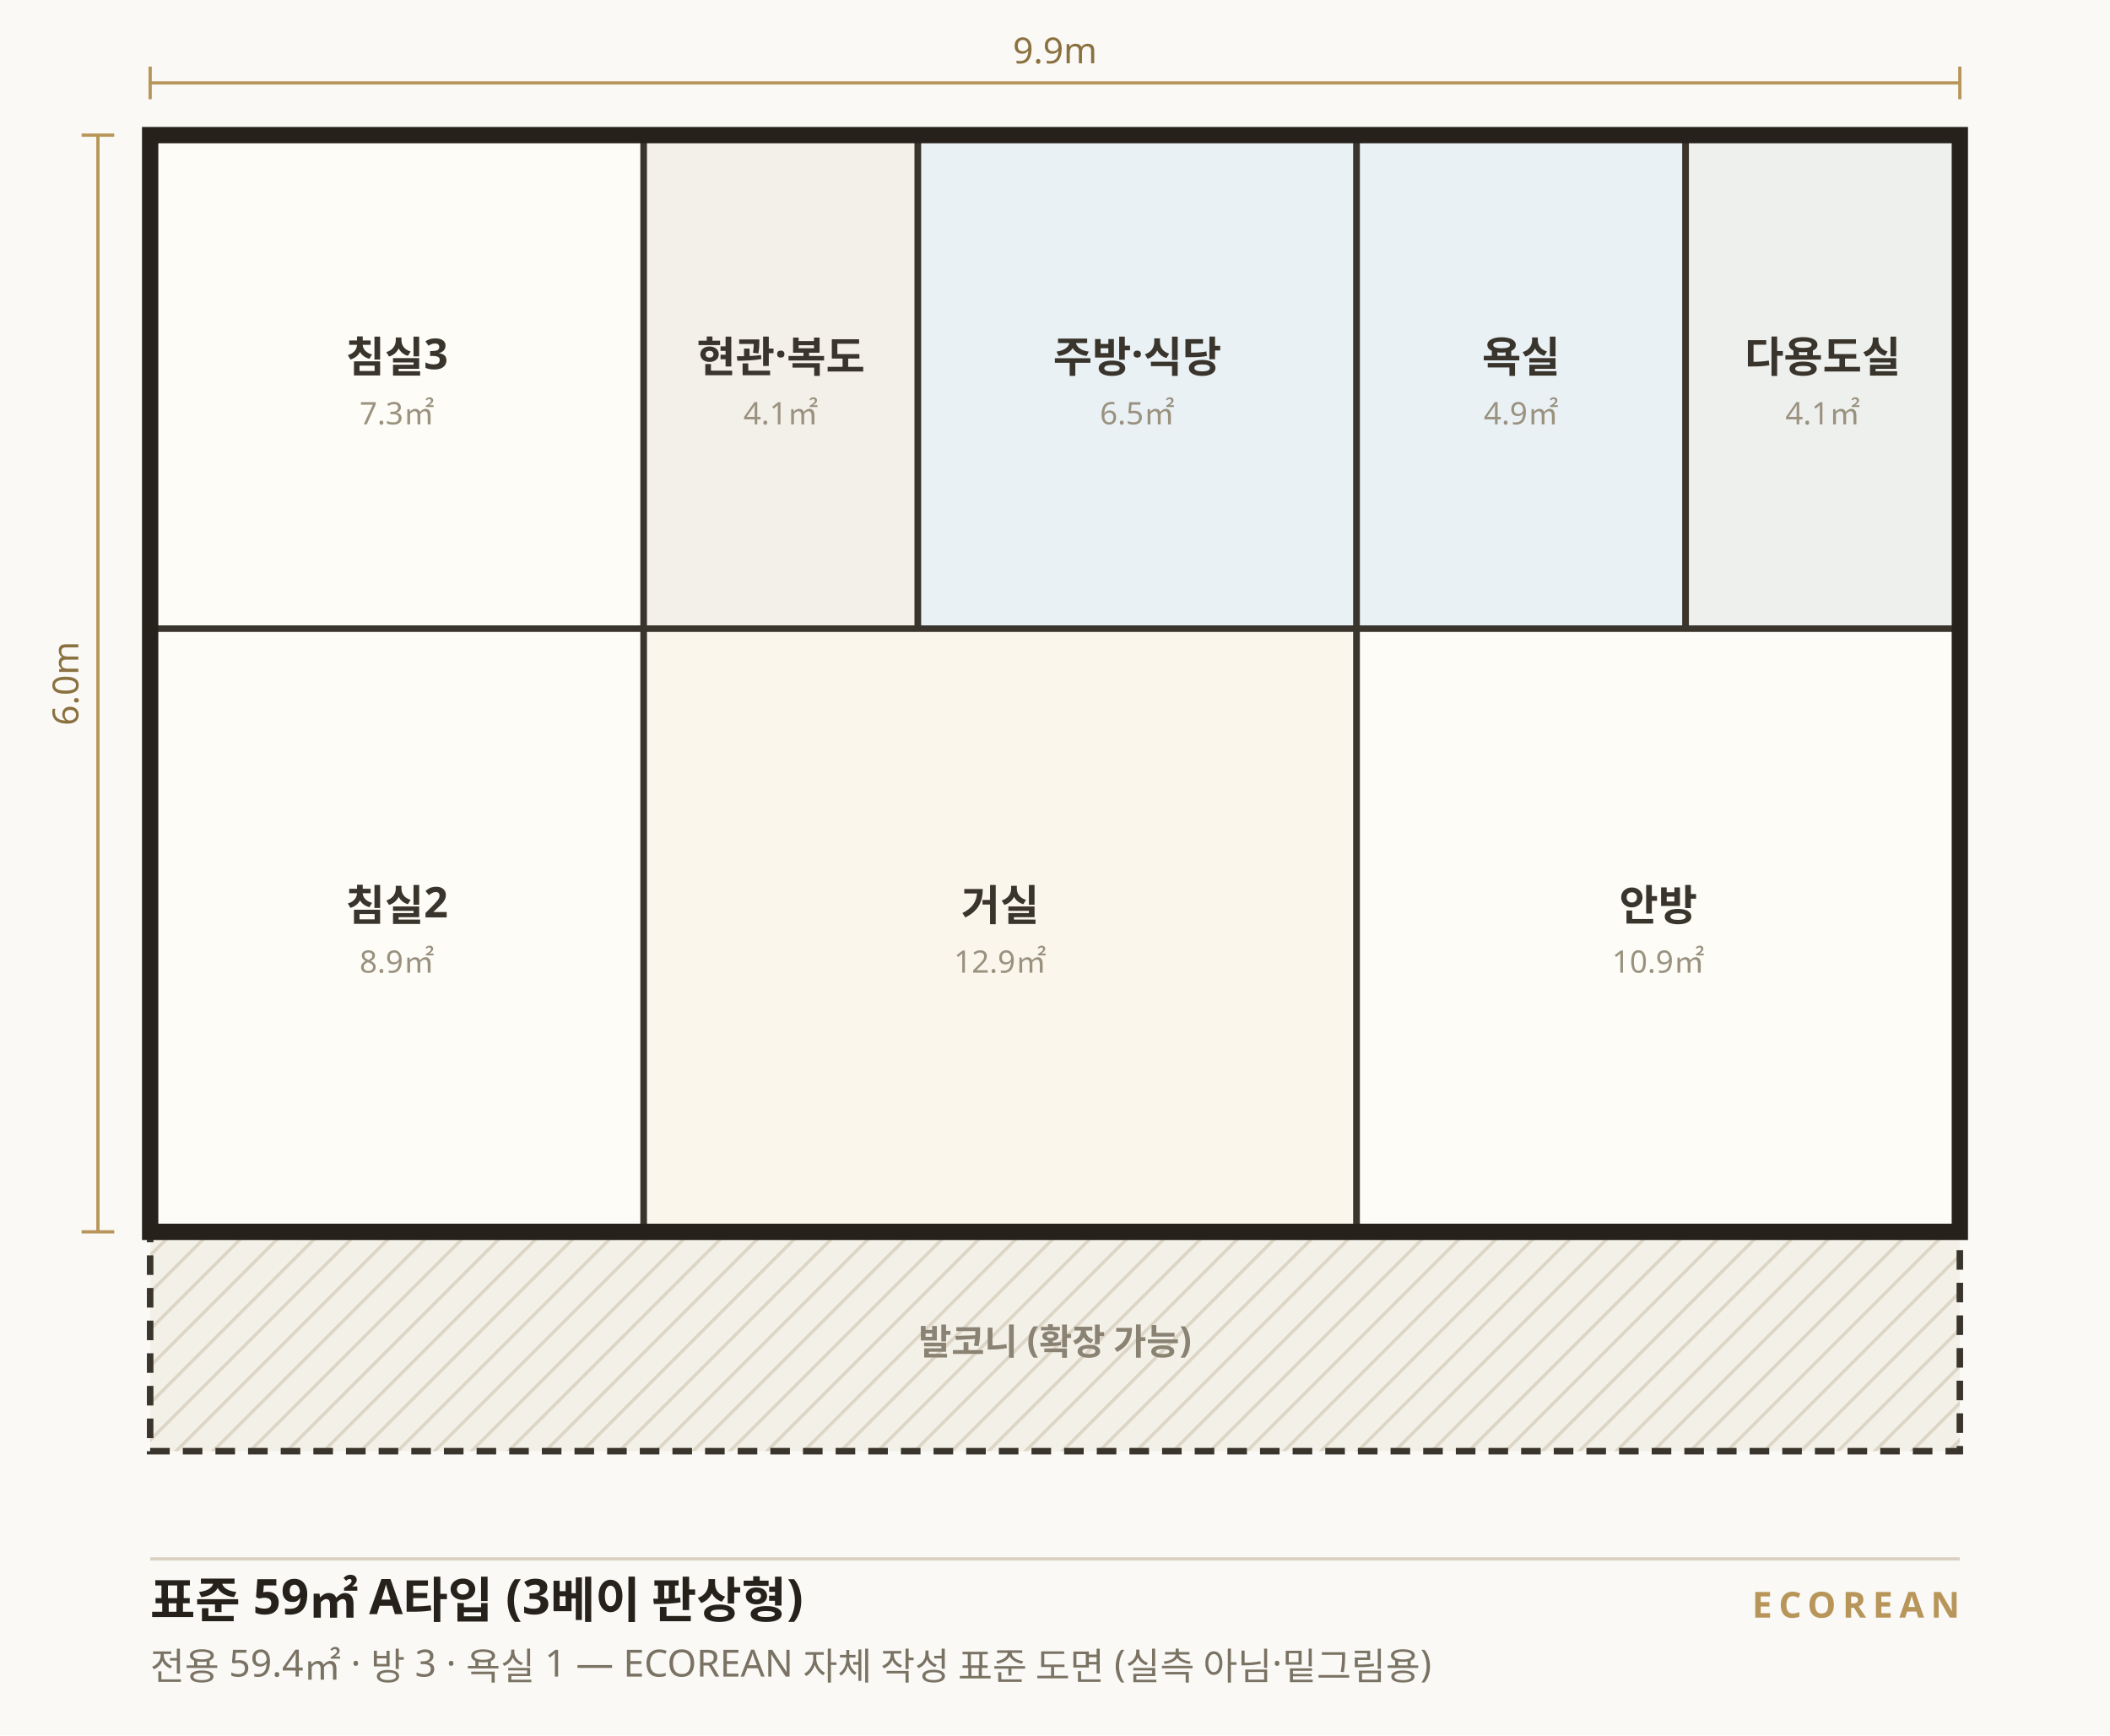
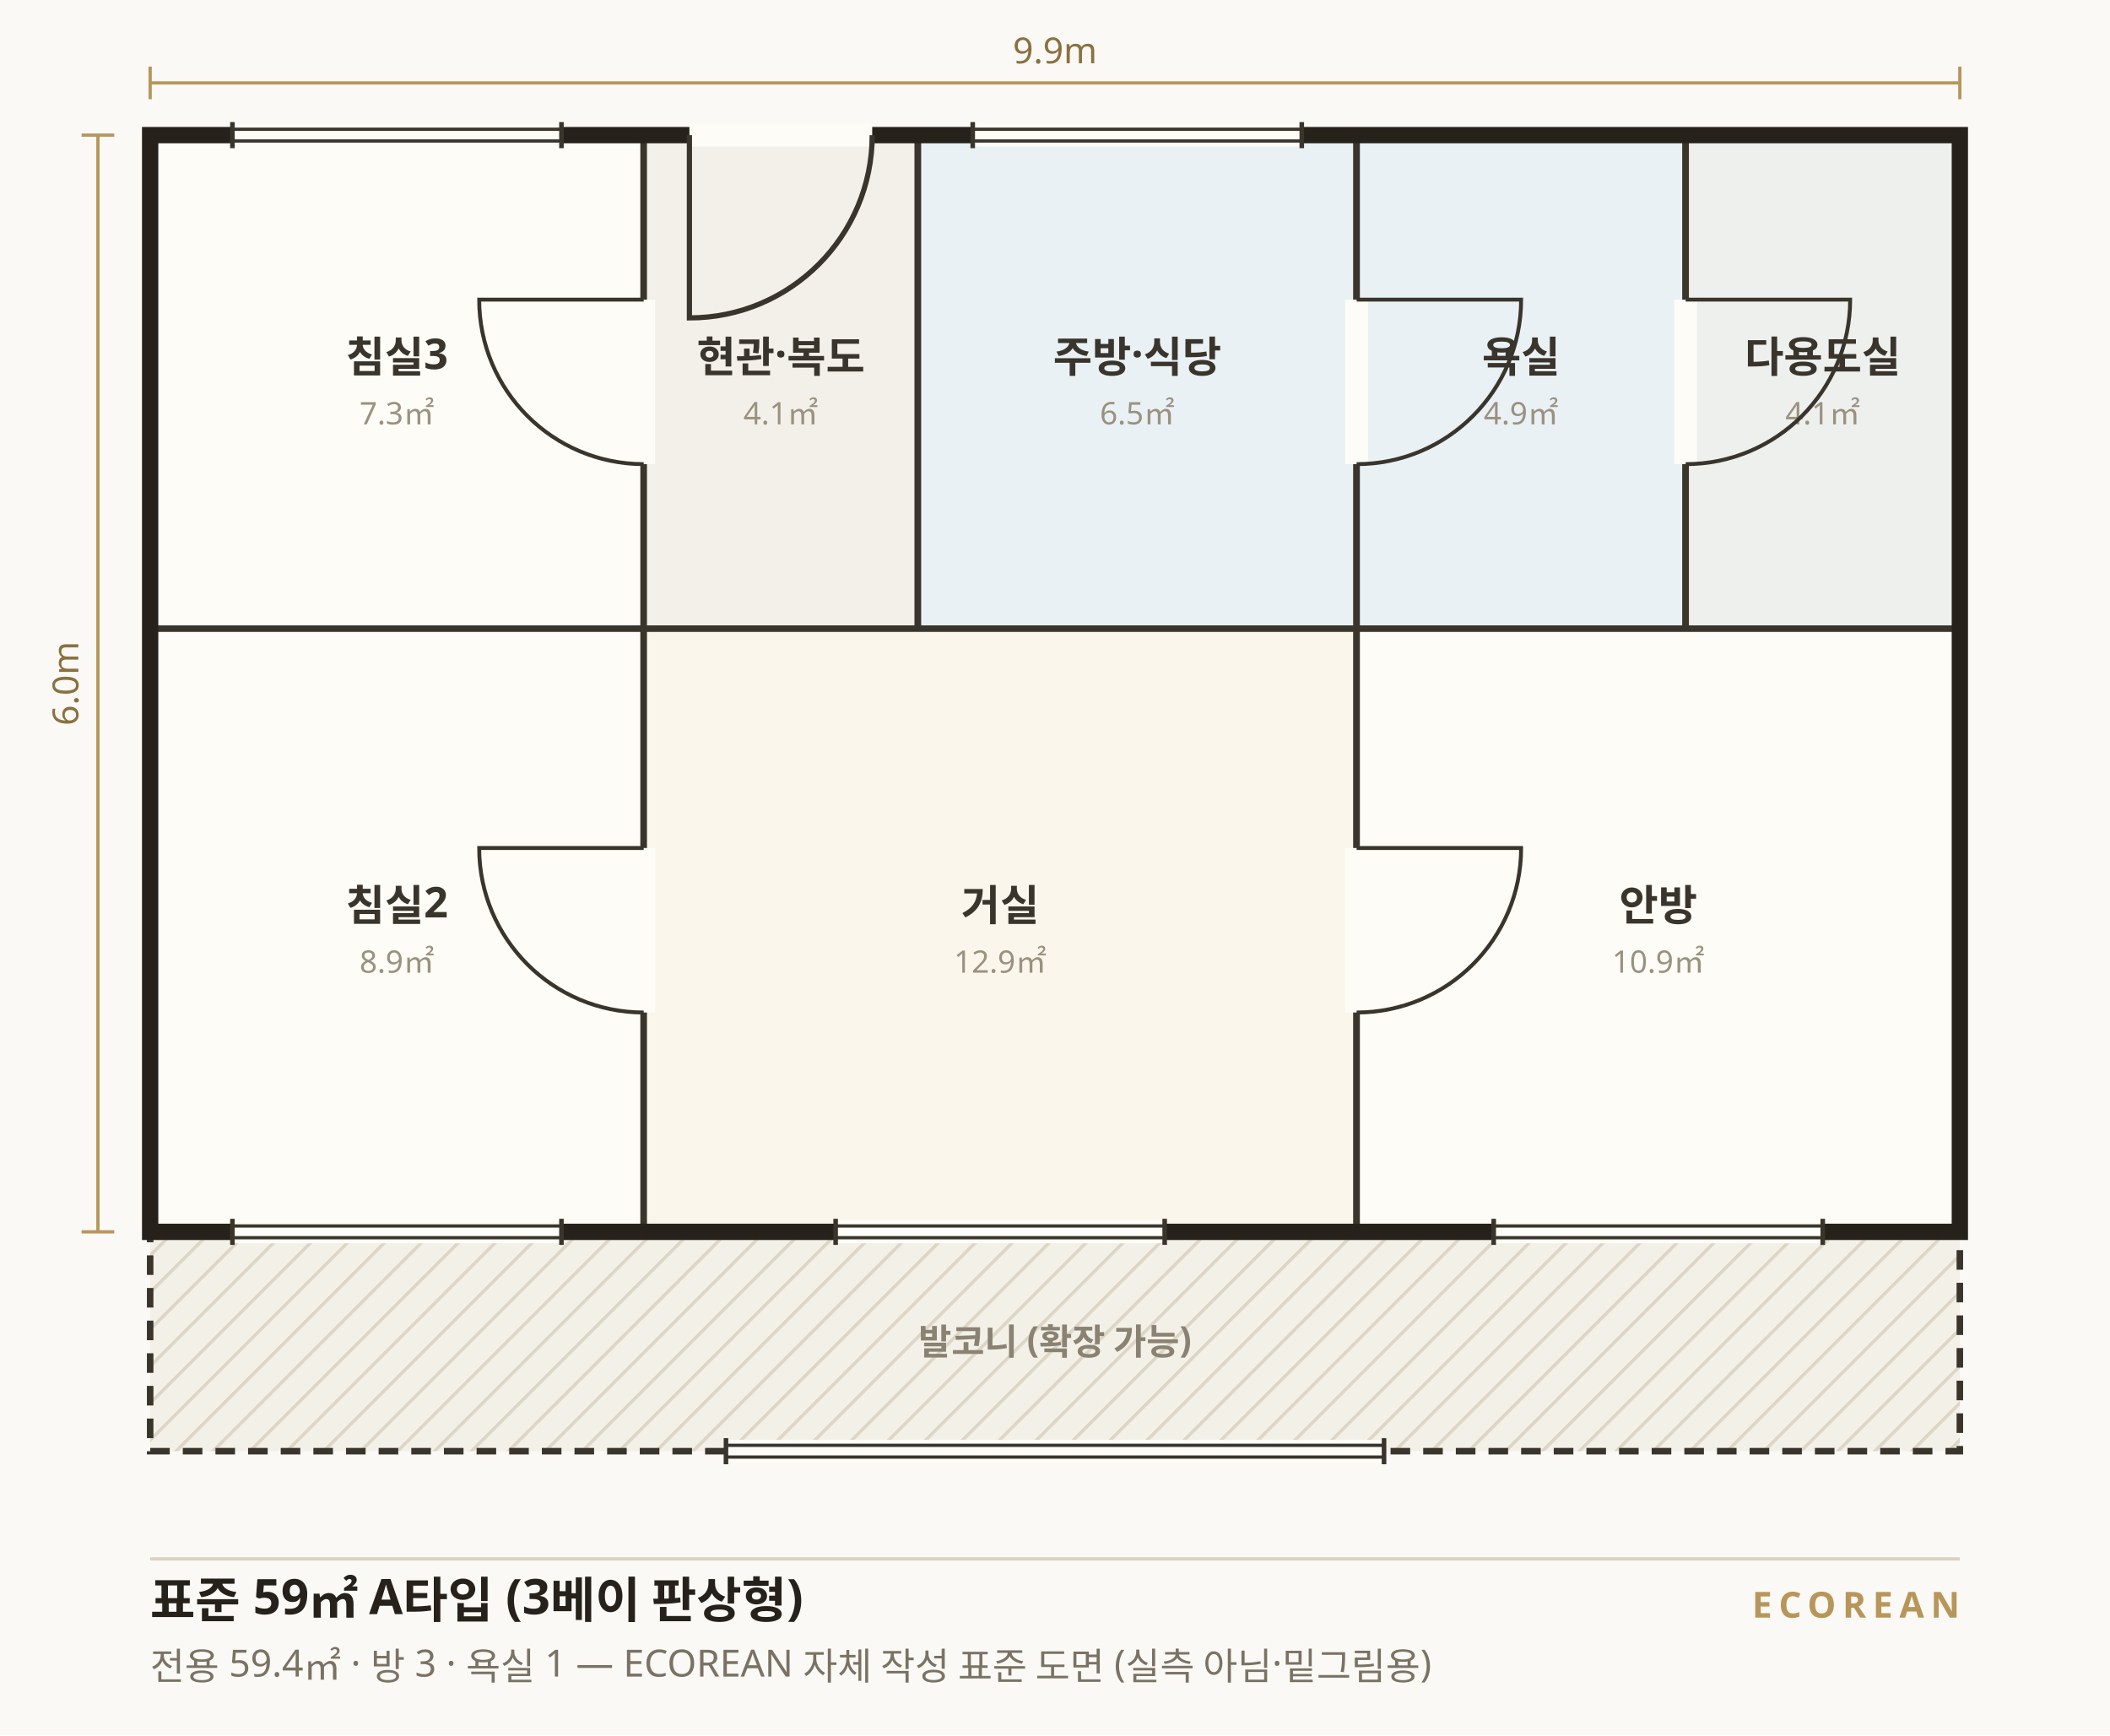
<svg xmlns="http://www.w3.org/2000/svg" width="646.4" height="531.6" viewBox="0 0 646.4 531.6" font-family="'Malgun Gothic','Apple SD Gothic Neo',sans-serif">
  <defs>
    <pattern id="hatch" width="8" height="8" patternTransform="rotate(45)" patternUnits="userSpaceOnUse">
      <rect width="8" height="8" fill="#f3f0e8" />
      <line x1="0" y1="0" x2="0" y2="8" stroke="#ddd6c6" stroke-width="2" />
    </pattern>
  </defs>
  <rect width="646.4" height="531.6" fill="#faf9f6" />
  <rect x="46" y="41.4" width="151.2" height="151.2" fill="#fdfcf6" stroke="#3a352c" stroke-width="2" />
  <text x="121.6" y="114" font-size="13" text-anchor="middle" fill="#3a352c" font-weight="700">침실3</text>
  <text x="121.6" y="130" font-size="9.5" text-anchor="middle" fill="#9a917f">7.3㎡</text>
  <rect x="197.2" y="41.4" width="84" height="151.2" fill="#f3f0ea" stroke="#3a352c" stroke-width="2" />
  <text x="239.2" y="114" font-size="13" text-anchor="middle" fill="#3a352c" font-weight="700">현관·복도</text>
  <text x="239.2" y="130" font-size="9.5" text-anchor="middle" fill="#9a917f">4.1㎡</text>
  <rect x="281.2" y="41.4" width="134.4" height="151.2" fill="#e9f1f5" stroke="#3a352c" stroke-width="2" />
  <text x="348.4" y="114" font-size="13" text-anchor="middle" fill="#3a352c" font-weight="700">주방·식당</text>
  <text x="348.4" y="130" font-size="9.5" text-anchor="middle" fill="#9a917f">6.5㎡</text>
  <rect x="415.6" y="41.4" width="100.8" height="151.2" fill="#e9f1f5" stroke="#3a352c" stroke-width="2" />
  <text x="466" y="114" font-size="13" text-anchor="middle" fill="#3a352c" font-weight="700">욕실</text>
  <text x="466" y="130" font-size="9.5" text-anchor="middle" fill="#9a917f">4.9㎡</text>
  <rect x="516.4" y="41.4" width="84" height="151.2" fill="#eef0ee" stroke="#3a352c" stroke-width="2" />
  <text x="558.4" y="114" font-size="13" text-anchor="middle" fill="#3a352c" font-weight="700">다용도실</text>
  <text x="558.4" y="130" font-size="9.5" text-anchor="middle" fill="#9a917f">4.1㎡</text>
  <rect x="46" y="192.6" width="151.2" height="184.8" fill="#fdfcf6" stroke="#3a352c" stroke-width="2" />
  <text x="121.6" y="282" font-size="13" text-anchor="middle" fill="#3a352c" font-weight="700">침실2</text>
  <text x="121.6" y="298" font-size="9.5" text-anchor="middle" fill="#9a917f">8.9㎡</text>
  <rect x="197.2" y="192.6" width="218.4" height="184.8" fill="#fbf6ec" stroke="#3a352c" stroke-width="2" />
  <text x="306.4" y="282" font-size="13" text-anchor="middle" fill="#3a352c" font-weight="700">거실</text>
  <text x="306.4" y="298" font-size="9.5" text-anchor="middle" fill="#9a917f">12.9㎡</text>
  <rect x="415.6" y="192.6" width="184.8" height="184.8" fill="#fdfcf6" stroke="#3a352c" stroke-width="2" />
  <text x="508" y="282" font-size="13" text-anchor="middle" fill="#3a352c" font-weight="700">안방</text>
  <text x="508" y="298" font-size="9.5" text-anchor="middle" fill="#9a917f">10.9㎡</text>
  <rect x="46" y="377.4" width="554.4" height="67.2" fill="url(#hatch)" stroke="#3a352c" stroke-width="2" stroke-dasharray="6 4" />
  <text x="323.2" y="415" font-size="11" text-anchor="middle" fill="#8a8272" font-weight="700">발코니 (확장 가능)</text>
  <rect x="46" y="41.4" width="554.4" height="336" fill="none" stroke="#26221b" stroke-width="5" />
+   <g id="openings">
+     <rect x="211.2" y="37.9" width="56" height="7" fill="#fdfcf6" />
+     <path d="M 211.2 41.4 L 211.2 97.4 A 56 56 0 0 0 267.2 41.4" fill="none" stroke="#3a352c" stroke-width="1.6" />
+     <rect x="193.7" y="91.8" width="7" height="50.4" fill="#fdfcf6" />
+     <path d="M 197.2 91.8 L 146.8 91.8 A 50.4 50.4 0 0 0 197.2 142.2" fill="none" stroke="#3a352c" stroke-width="1.2" />
+     <rect x="412.1" y="91.8" width="7" height="50.4" fill="#fdfcf6" />
+     <path d="M 415.6 91.8 L 466 91.8 A 50.4 50.4 0 0 1 415.6 142.2" fill="none" stroke="#3a352c" stroke-width="1.2" />
+     <rect x="512.9" y="91.8" width="7" height="50.4" fill="#fdfcf6" />
+     <path d="M 516.4 91.8 L 566.8 91.8 A 50.4 50.4 0 0 1 516.4 142.2" fill="none" stroke="#3a352c" stroke-width="1.2" />
+     <rect x="193.7" y="259.8" width="7" height="50.4" fill="#fdfcf6" />
+     <path d="M 197.2 259.8 L 146.8 259.8 A 50.4 50.4 0 0 0 197.2 310.2" fill="none" stroke="#3a352c" stroke-width="1.2" />
+     <rect x="412.1" y="259.8" width="7" height="50.4" fill="#fdfcf6" />
+     <path d="M 415.6 259.8 L 466 259.8 A 50.4 50.4 0 0 1 415.6 310.2" fill="none" stroke="#3a352c" stroke-width="1.2" />
+     <rect x="71.2" y="37.9" width="100.8" height="7" fill="#fdfcf6" />
+     <line x1="71.2" y1="39.6" x2="172" y2="39.6" stroke="#3a352c" stroke-width="1" />
+     <line x1="71.2" y1="43.2" x2="172" y2="43.2" stroke="#3a352c" stroke-width="1" />
+     <line x1="71.2" y1="37.4" x2="71.2" y2="45.4" stroke="#3a352c" stroke-width="1.4" />
+     <line x1="172" y1="37.4" x2="172" y2="45.4" stroke="#3a352c" stroke-width="1.4" />
+     <rect x="298" y="37.9" width="100.8" height="7" fill="#fdfcf6" />
+     <line x1="298" y1="39.6" x2="398.8" y2="39.6" stroke="#3a352c" stroke-width="1" />
+     <line x1="298" y1="43.2" x2="398.8" y2="43.2" stroke="#3a352c" stroke-width="1" />
+     <line x1="298" y1="37.4" x2="298" y2="45.4" stroke="#3a352c" stroke-width="1.4" />
+     <line x1="398.8" y1="37.4" x2="398.8" y2="45.4" stroke="#3a352c" stroke-width="1.4" />
+     <rect x="71.2" y="373.9" width="100.8" height="7" fill="#fdfcf6" />
+     <line x1="71.2" y1="375.6" x2="172" y2="375.6" stroke="#3a352c" stroke-width="1" />
+     <line x1="71.2" y1="379.2" x2="172" y2="379.2" stroke="#3a352c" stroke-width="1" />
+     <line x1="71.2" y1="373.4" x2="71.2" y2="381.4" stroke="#3a352c" stroke-width="1.4" />
+     <line x1="172" y1="373.4" x2="172" y2="381.4" stroke="#3a352c" stroke-width="1.4" />
+     <rect x="256" y="373.9" width="100.8" height="7" fill="#fdfcf6" />
+     <line x1="256" y1="375.6" x2="356.8" y2="375.6" stroke="#3a352c" stroke-width="1" />
+     <line x1="256" y1="379.2" x2="356.8" y2="379.2" stroke="#3a352c" stroke-width="1" />
+     <line x1="256" y1="373.4" x2="256" y2="381.4" stroke="#3a352c" stroke-width="1.4" />
+     <line x1="356.8" y1="373.4" x2="356.8" y2="381.4" stroke="#3a352c" stroke-width="1.4" />
+     <rect x="457.6" y="373.9" width="100.8" height="7" fill="#fdfcf6" />
+     <line x1="457.6" y1="375.6" x2="558.4" y2="375.6" stroke="#3a352c" stroke-width="1" />
+     <line x1="457.6" y1="379.2" x2="558.4" y2="379.2" stroke="#3a352c" stroke-width="1" />
+     <line x1="457.6" y1="373.4" x2="457.6" y2="381.4" stroke="#3a352c" stroke-width="1.4" />
+     <line x1="558.4" y1="373.4" x2="558.4" y2="381.4" stroke="#3a352c" stroke-width="1.4" />
+     <rect x="222.4" y="441.1" width="201.6" height="7" fill="#fdfcf6" />
+     <line x1="222.4" y1="442.8" x2="424" y2="442.8" stroke="#3a352c" stroke-width="1" />
+     <line x1="222.4" y1="446.4" x2="424" y2="446.4" stroke="#3a352c" stroke-width="1" />
+     <line x1="222.4" y1="440.6" x2="222.4" y2="448.6" stroke="#3a352c" stroke-width="1.4" />
+     <line x1="424" y1="440.6" x2="424" y2="448.6" stroke="#3a352c" stroke-width="1.4" />
+   </g>
  <line x1="46" y1="25.4" x2="600.4" y2="25.4" stroke="#B8965A" stroke-width="1" />
  <line x1="46" y1="20.4" x2="46" y2="30.4" stroke="#B8965A" stroke-width="1" />
  <line x1="600.4" y1="20.4" x2="600.4" y2="30.4" stroke="#B8965A" stroke-width="1" />
  <text x="323.2" y="19.4" font-size="11" text-anchor="middle" fill="#8a713f">9.9m</text>
  <line x1="30" y1="41.4" x2="30" y2="377.4" stroke="#B8965A" stroke-width="1" />
  <line x1="25" y1="41.4" x2="35" y2="41.4" stroke="#B8965A" stroke-width="1" />
  <line x1="25" y1="377.4" x2="35" y2="377.4" stroke="#B8965A" stroke-width="1" />
  <text x="24" y="209.4" font-size="11" text-anchor="middle" fill="#8a713f" transform="rotate(-90 24 209.4)">6.0m</text>
  <line x1="46" y1="477.6" x2="600.4" y2="477.6" stroke="#d9d2c2" stroke-width="1" />
  <text x="46" y="495.6" font-size="15" font-weight="800" fill="#26221b">표준 59㎡ A타입 (3베이 판상형)</text>
  <text x="46" y="514.6" font-size="11.5" fill="#7a7263">전용 59.4㎡ · 방 3 · 욕실 1 — ECOREAN 자체 작성 표준 도면 (실측 아님·밑그림용)</text>
  <text x="600.4" y="495.6" font-size="11" text-anchor="end" fill="#B8965A" font-weight="800" letter-spacing="2">ECOREAN</text>
</svg>
